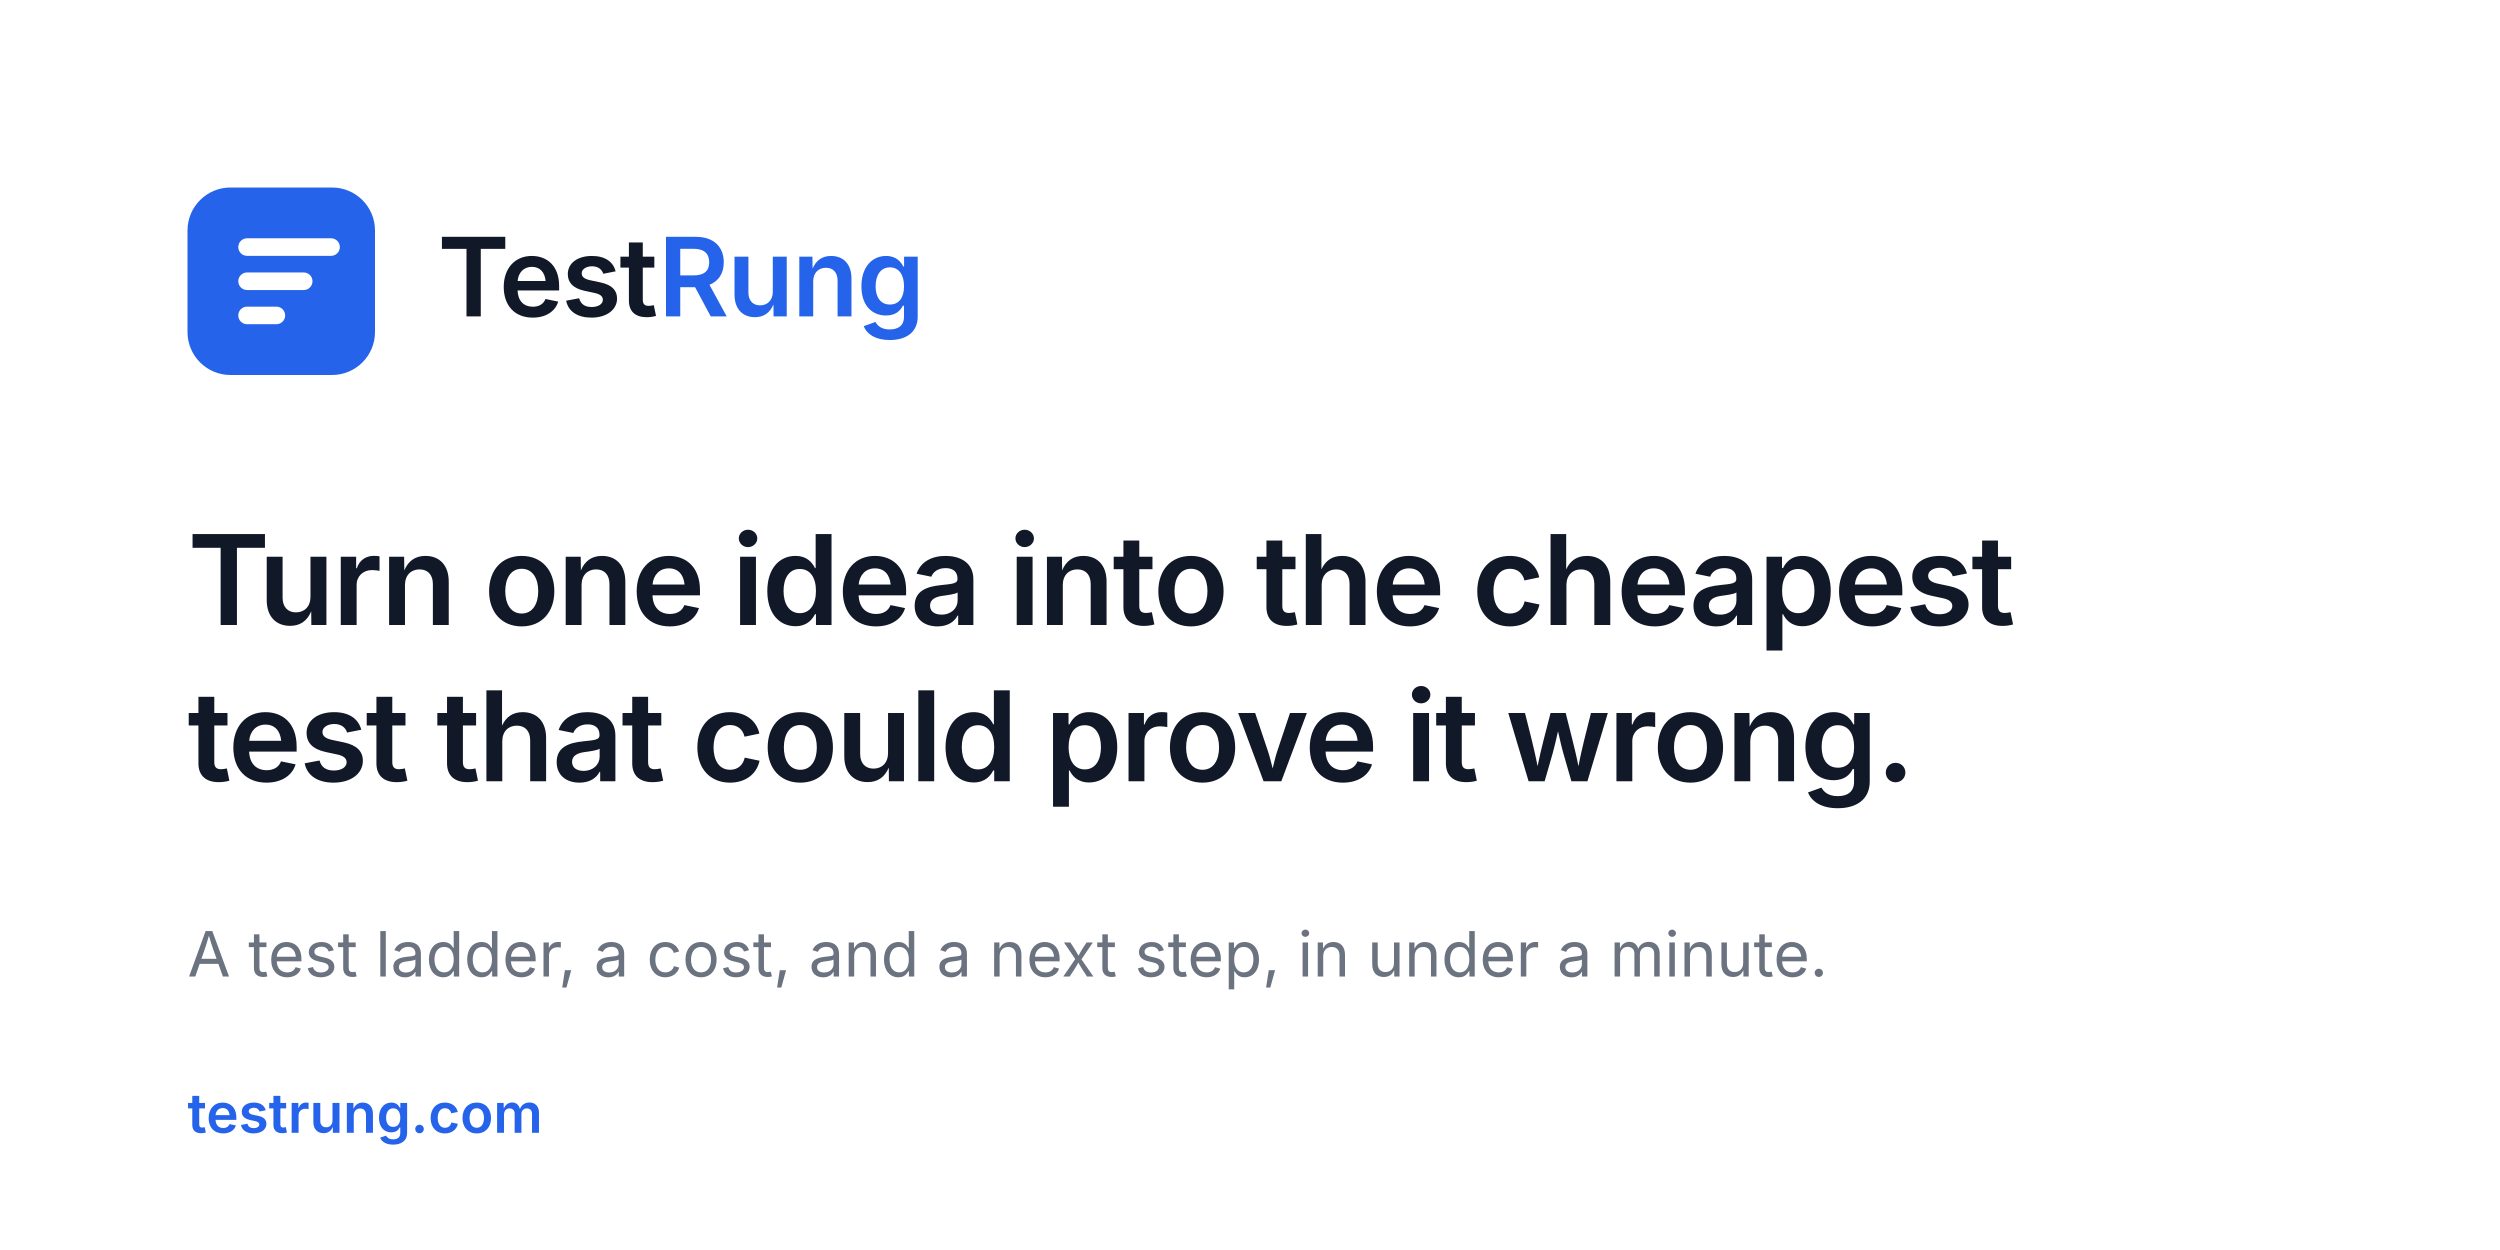
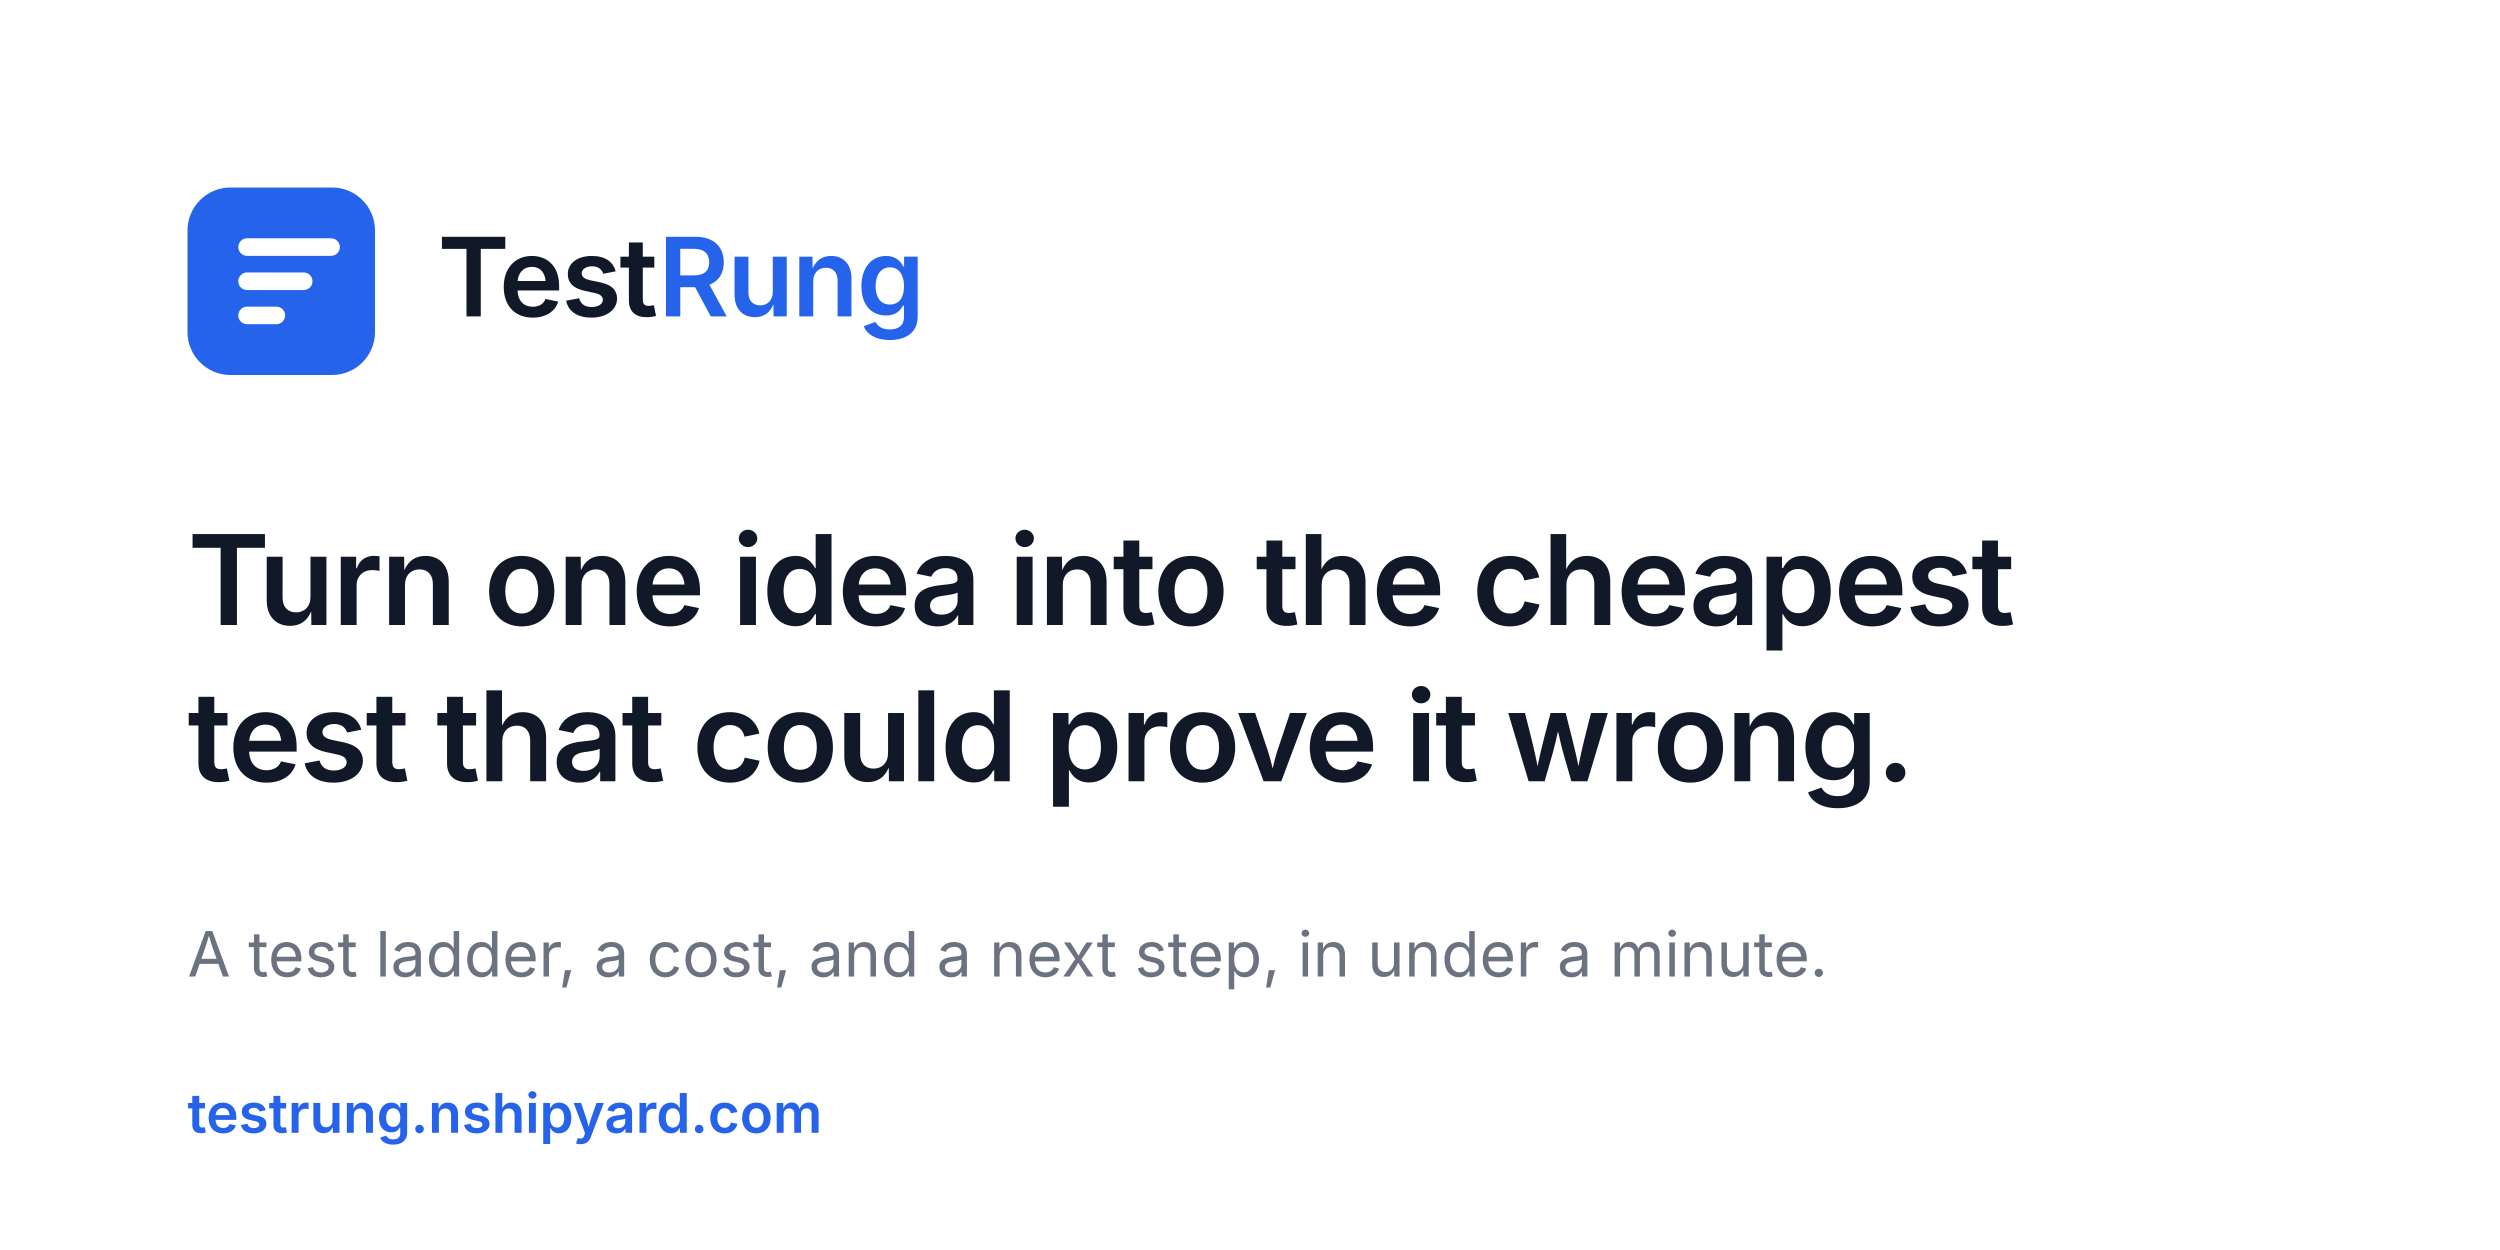
<svg xmlns="http://www.w3.org/2000/svg" width="1280" height="640" viewBox="0 0 1280 640" role="img" aria-label="TestRung social card">
  <rect width="1280" height="640" fill="#ffffff" />
  <rect x="96" y="96" width="96" height="96" rx="22" fill="#2563eb" />
  <rect x="122" y="122" width="52" height="9" rx="4.5" fill="#ffffff" />
  <rect x="122" y="139.5" width="38" height="9" rx="4.5" fill="#ffffff" />
  <rect x="122" y="157" width="24" height="9" rx="4.5" fill="#ffffff" />
  <text x="224" y="162" font-family="Inter, -apple-system, BlinkMacSystemFont, 'Segoe UI', sans-serif" font-size="56" font-weight="600" letter-spacing="-0.02em" fill="#111827">Test<tspan fill="#2563eb">Rung</tspan>
  </text>
  <text x="96" y="320" font-family="Inter, -apple-system, BlinkMacSystemFont, 'Segoe UI', sans-serif" font-size="64" font-weight="600" letter-spacing="-0.02em" fill="#111827">Turn one idea into the cheapest</text>
  <text x="96" y="400" font-family="Inter, -apple-system, BlinkMacSystemFont, 'Segoe UI', sans-serif" font-size="64" font-weight="600" letter-spacing="-0.02em" fill="#111827">test that could prove it wrong.</text>
  <text x="96" y="500" font-family="Inter, -apple-system, BlinkMacSystemFont, 'Segoe UI', sans-serif" font-size="32" font-weight="400" fill="#6b7280">A test ladder, a cost, and a next step, in under a minute.</text>
-   <text x="96" y="580" font-family="Inter, -apple-system, BlinkMacSystemFont, 'Segoe UI', sans-serif" font-size="28" font-weight="600" fill="#2563eb">testrung.com</text>
+   <text x="96" y="580" font-family="Inter, -apple-system, BlinkMacSystemFont, 'Segoe UI', sans-serif" font-size="28" font-weight="600" fill="#2563eb">testrung.nshipyard.com</text>
</svg>
